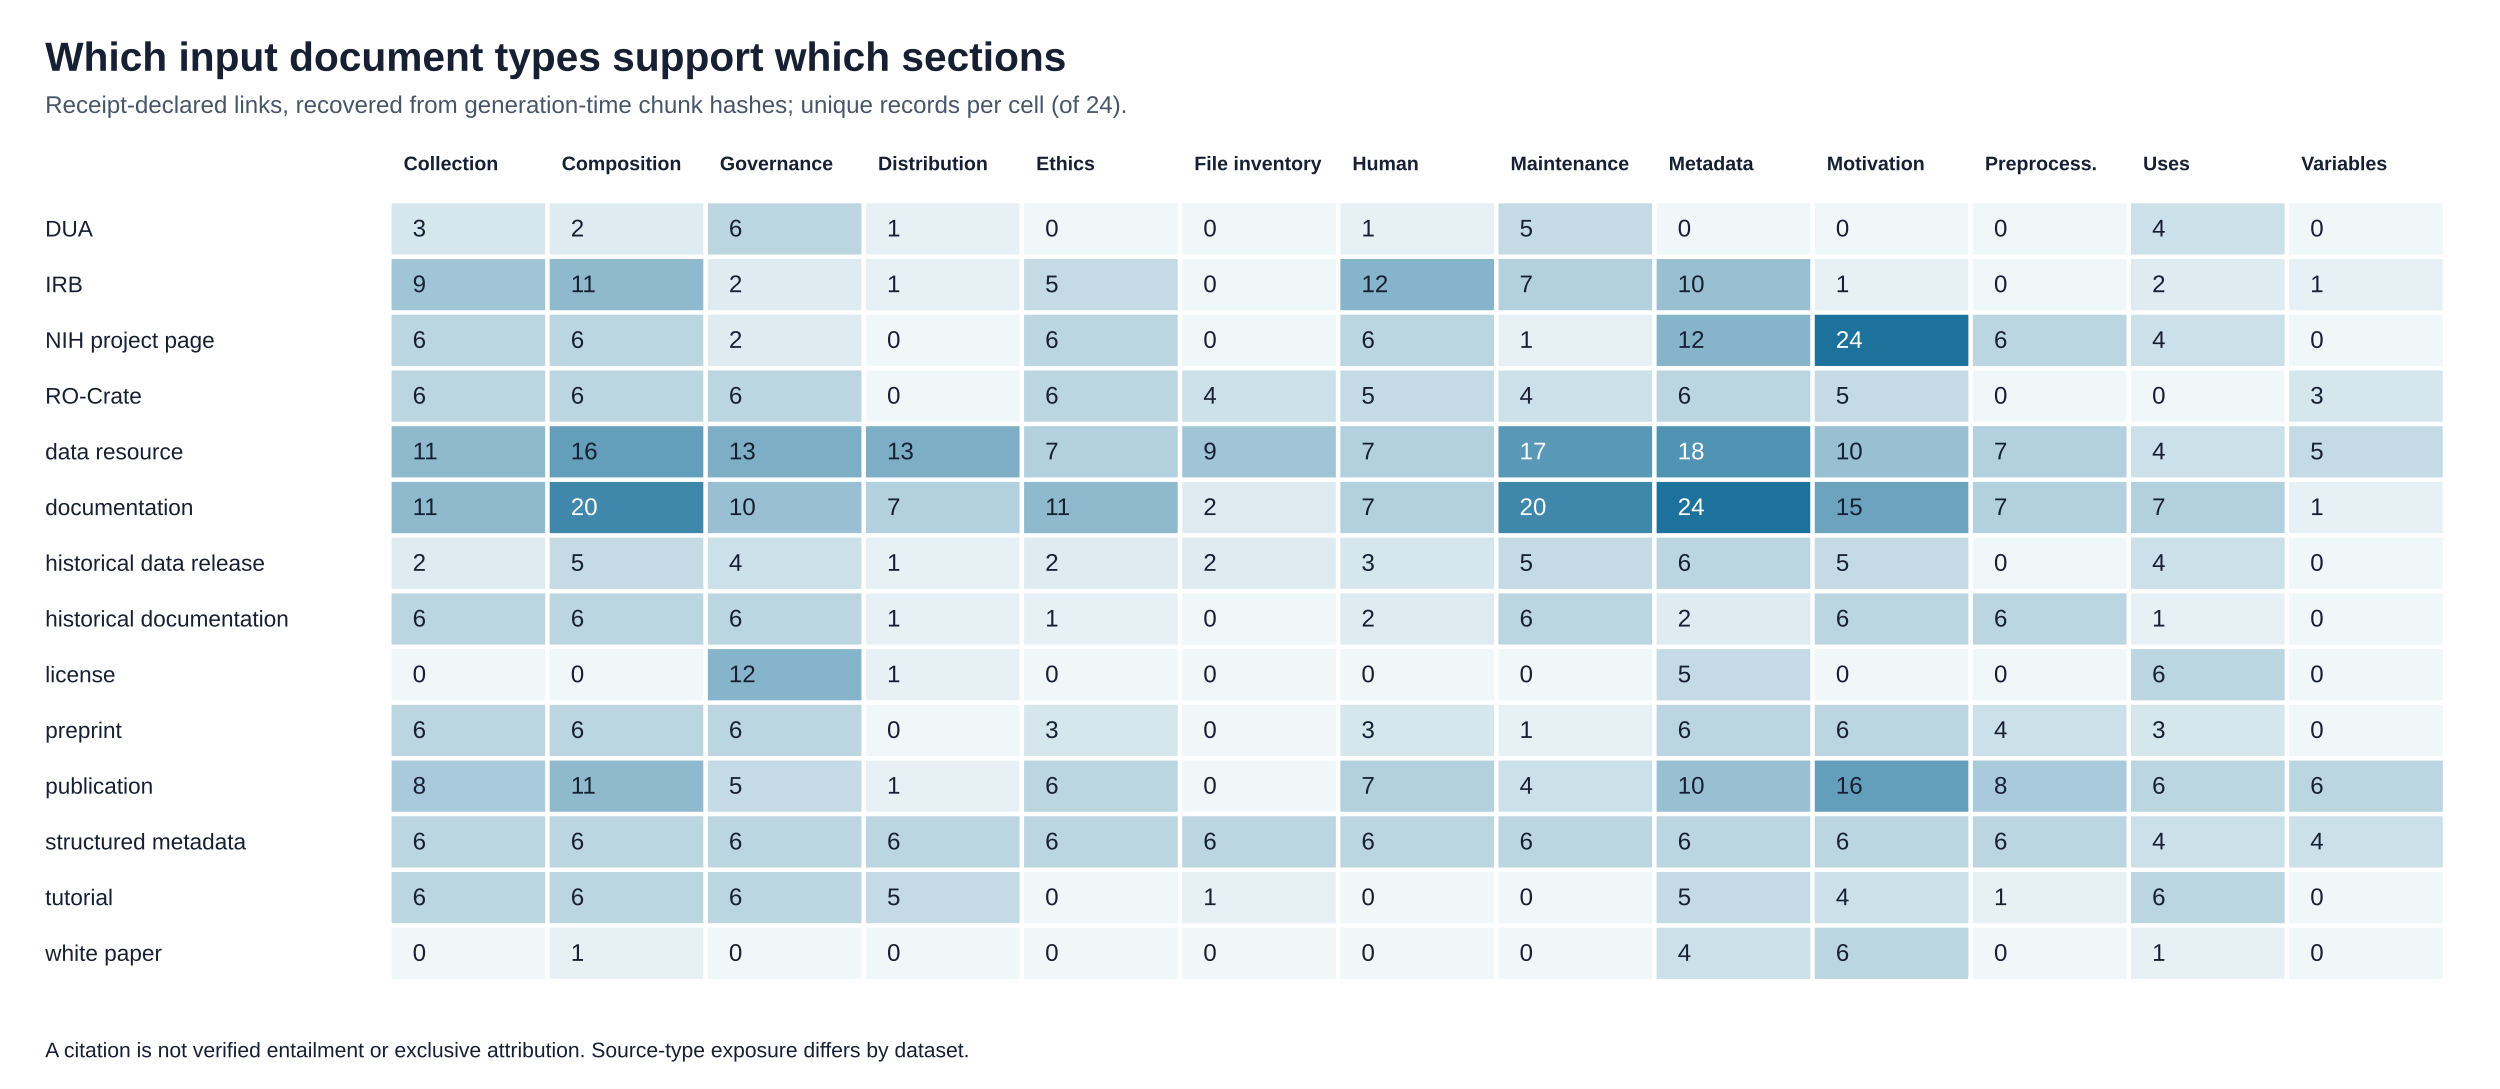
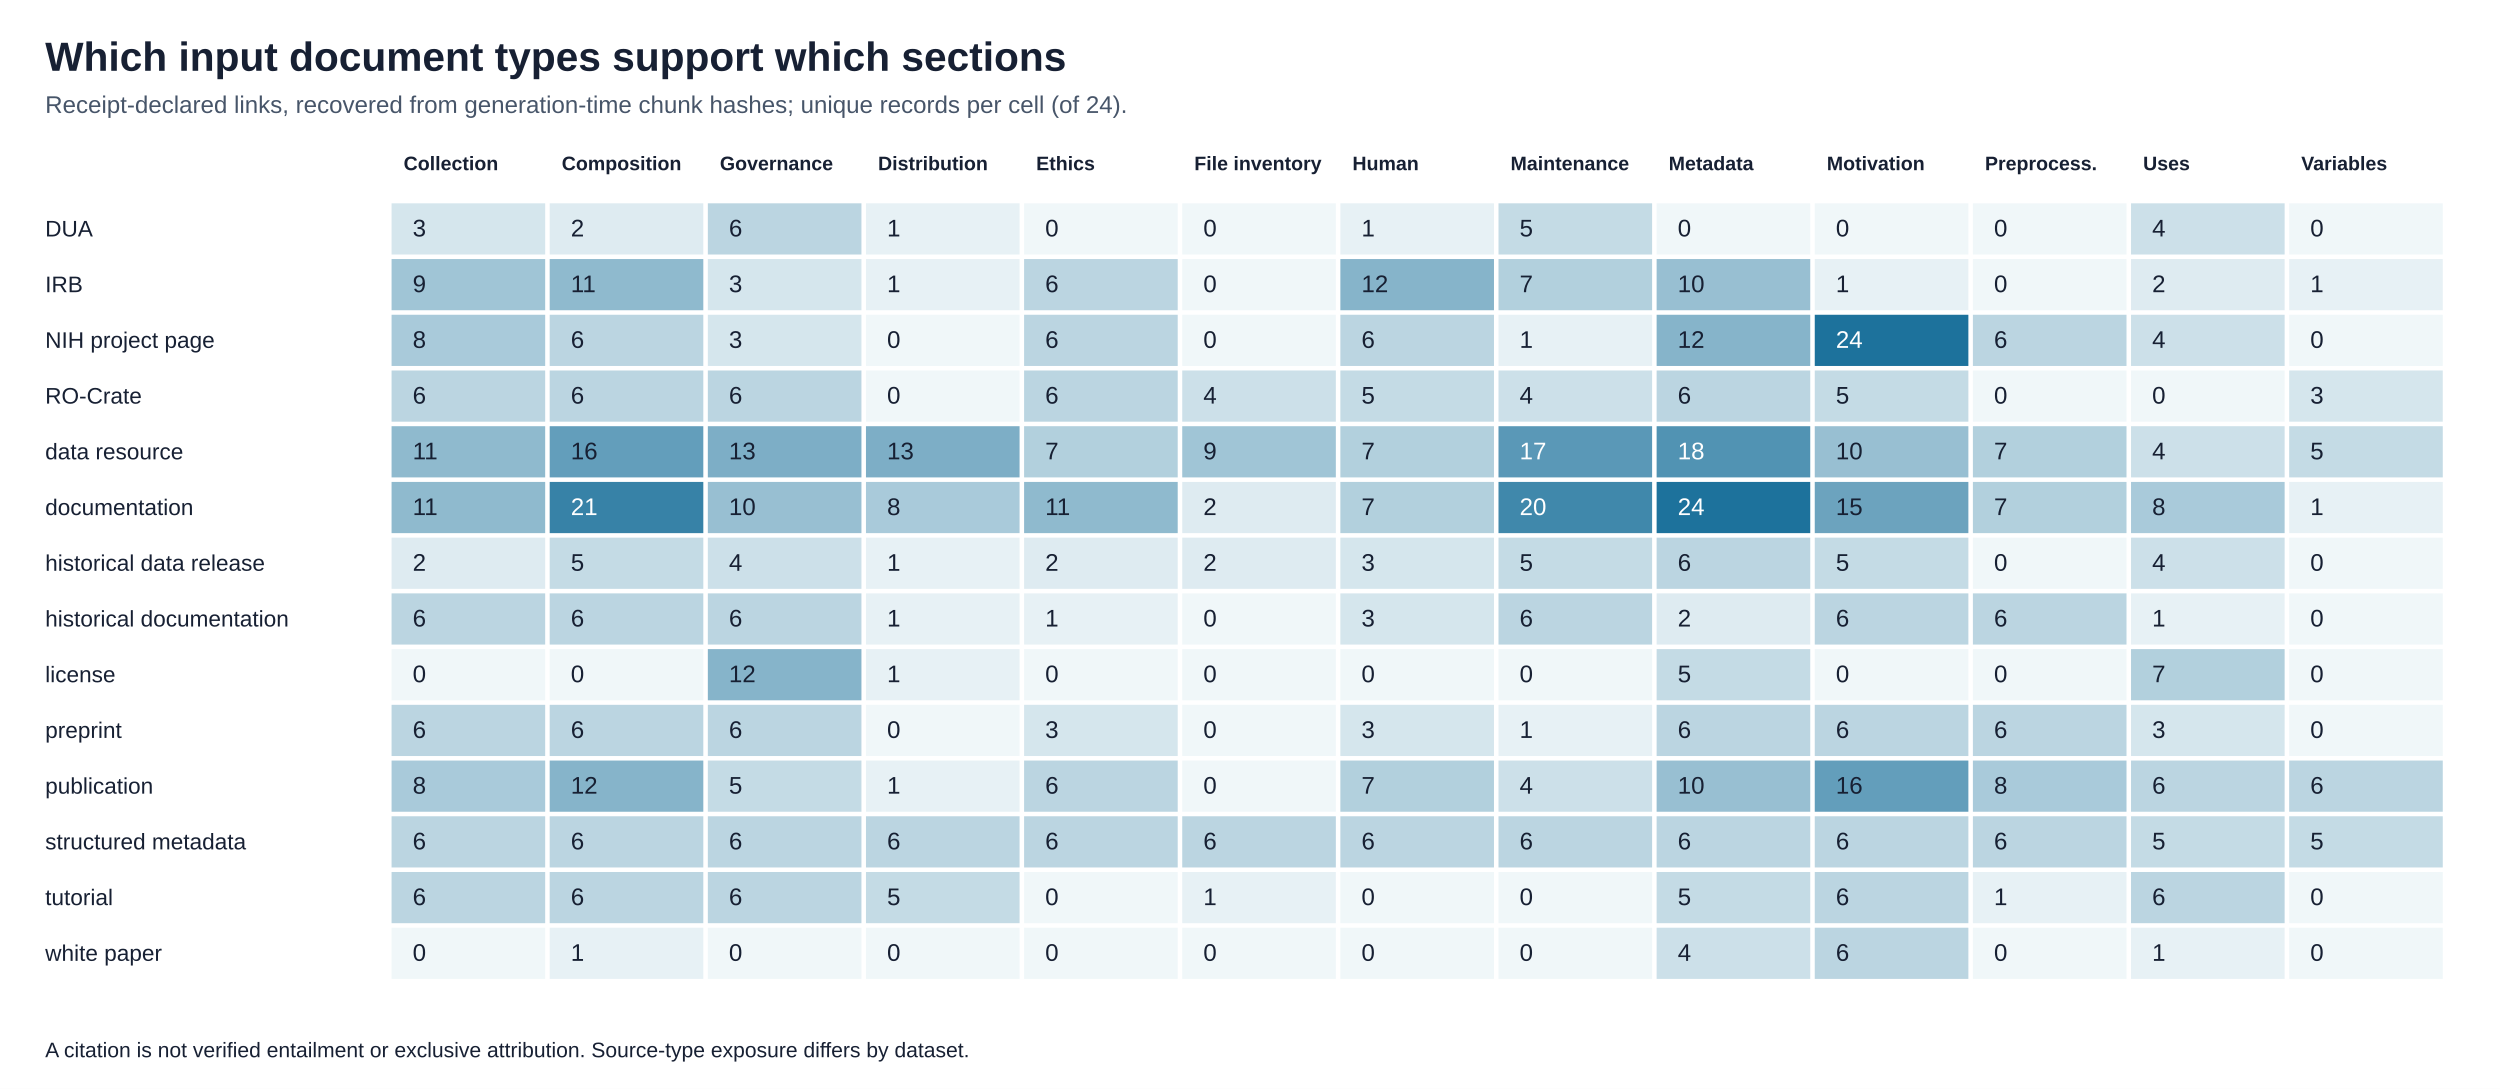
<svg xmlns="http://www.w3.org/2000/svg" width="1660" height="723" viewBox="0 0 1660 723">
  <rect width="100%" height="100%" fill="white" />
  <text x="30" y="47" font-family="Arial,sans-serif" font-size="27" fill="#172033" font-weight="700">Which input document types support which sections</text>
  <text x="30" y="75" font-family="Arial,sans-serif" font-size="16" fill="#475569" font-weight="400">Receipt-declared links, recovered from generation-time chunk hashes; unique records per cell (of 24).</text>
  <text x="268" y="113" font-family="Arial,sans-serif" font-size="13" fill="#172033" font-weight="700">Collection</text>
  <text x="373" y="113" font-family="Arial,sans-serif" font-size="13" fill="#172033" font-weight="700">Composition</text>
  <text x="478" y="113" font-family="Arial,sans-serif" font-size="13" fill="#172033" font-weight="700">Governance</text>
  <text x="583" y="113" font-family="Arial,sans-serif" font-size="13" fill="#172033" font-weight="700">Distribution</text>
  <text x="688" y="113" font-family="Arial,sans-serif" font-size="13" fill="#172033" font-weight="700">Ethics</text>
  <text x="793" y="113" font-family="Arial,sans-serif" font-size="13" fill="#172033" font-weight="700">File inventory</text>
  <text x="898" y="113" font-family="Arial,sans-serif" font-size="13" fill="#172033" font-weight="700">Human</text>
  <text x="1003" y="113" font-family="Arial,sans-serif" font-size="13" fill="#172033" font-weight="700">Maintenance</text>
  <text x="1108" y="113" font-family="Arial,sans-serif" font-size="13" fill="#172033" font-weight="700">Metadata</text>
  <text x="1213" y="113" font-family="Arial,sans-serif" font-size="13" fill="#172033" font-weight="700">Motivation</text>
  <text x="1318" y="113" font-family="Arial,sans-serif" font-size="13" fill="#172033" font-weight="700">Preprocess.</text>
  <text x="1423" y="113" font-family="Arial,sans-serif" font-size="13" fill="#172033" font-weight="700">Uses</text>
  <text x="1528" y="113" font-family="Arial,sans-serif" font-size="13" fill="#172033" font-weight="700">Variables</text>
  <text x="30" y="157" font-family="Arial,sans-serif" font-size="15" fill="#172033" font-weight="400">DUA</text>
  <rect x="260" y="135" width="102" height="34" fill="#d5e6ed" />
  <text x="274" y="157" font-family="Arial,sans-serif" font-size="16" fill="#172033" font-weight="400">3</text>
  <rect x="365" y="135" width="102" height="34" fill="#deebf1" />
  <text x="379" y="157" font-family="Arial,sans-serif" font-size="16" fill="#172033" font-weight="400">2</text>
  <rect x="470" y="135" width="102" height="34" fill="#bbd5e1" />
  <text x="484" y="157" font-family="Arial,sans-serif" font-size="16" fill="#172033" font-weight="400">6</text>
  <rect x="575" y="135" width="102" height="34" fill="#e7f1f5" />
  <text x="589" y="157" font-family="Arial,sans-serif" font-size="16" fill="#172033" font-weight="400">1</text>
  <rect x="680" y="135" width="102" height="34" fill="#f0f7f9" />
  <text x="694" y="157" font-family="Arial,sans-serif" font-size="16" fill="#172033" font-weight="400">0</text>
  <rect x="785" y="135" width="102" height="34" fill="#f0f7f9" />
  <text x="799" y="157" font-family="Arial,sans-serif" font-size="16" fill="#172033" font-weight="400">0</text>
  <rect x="890" y="135" width="102" height="34" fill="#e7f1f5" />
  <text x="904" y="157" font-family="Arial,sans-serif" font-size="16" fill="#172033" font-weight="400">1</text>
  <rect x="995" y="135" width="102" height="34" fill="#c4dbe5" />
  <text x="1009" y="157" font-family="Arial,sans-serif" font-size="16" fill="#172033" font-weight="400">5</text>
  <rect x="1100" y="135" width="102" height="34" fill="#f0f7f9" />
  <text x="1114" y="157" font-family="Arial,sans-serif" font-size="16" fill="#172033" font-weight="400">0</text>
  <rect x="1205" y="135" width="102" height="34" fill="#f0f7f9" />
  <text x="1219" y="157" font-family="Arial,sans-serif" font-size="16" fill="#172033" font-weight="400">0</text>
  <rect x="1310" y="135" width="102" height="34" fill="#f0f7f9" />
  <text x="1324" y="157" font-family="Arial,sans-serif" font-size="16" fill="#172033" font-weight="400">0</text>
  <rect x="1415" y="135" width="102" height="34" fill="#cce0e9" />
  <text x="1429" y="157" font-family="Arial,sans-serif" font-size="16" fill="#172033" font-weight="400">4</text>
  <rect x="1520" y="135" width="102" height="34" fill="#f0f7f9" />
  <text x="1534" y="157" font-family="Arial,sans-serif" font-size="16" fill="#172033" font-weight="400">0</text>
  <text x="30" y="194" font-family="Arial,sans-serif" font-size="15" fill="#172033" font-weight="400">IRB</text>
  <rect x="260" y="172" width="102" height="34" fill="#a0c5d6" />
  <text x="274" y="194" font-family="Arial,sans-serif" font-size="16" fill="#172033" font-weight="400">9</text>
  <rect x="365" y="172" width="102" height="34" fill="#8fbace" />
  <text x="379" y="194" font-family="Arial,sans-serif" font-size="16" fill="#172033" font-weight="400">11</text>
-   <rect x="470" y="172" width="102" height="34" fill="#deebf1" />
-   <text x="484" y="194" font-family="Arial,sans-serif" font-size="16" fill="#172033" font-weight="400">2</text>
+   <rect x="470" y="172" width="102" height="34" fill="#d5e6ed" />
+   <text x="484" y="194" font-family="Arial,sans-serif" font-size="16" fill="#172033" font-weight="400">3</text>
  <rect x="575" y="172" width="102" height="34" fill="#e7f1f5" />
  <text x="589" y="194" font-family="Arial,sans-serif" font-size="16" fill="#172033" font-weight="400">1</text>
-   <rect x="680" y="172" width="102" height="34" fill="#c4dbe5" />
-   <text x="694" y="194" font-family="Arial,sans-serif" font-size="16" fill="#172033" font-weight="400">5</text>
+   <rect x="680" y="172" width="102" height="34" fill="#bbd5e1" />
+   <text x="694" y="194" font-family="Arial,sans-serif" font-size="16" fill="#172033" font-weight="400">6</text>
  <rect x="785" y="172" width="102" height="34" fill="#f0f7f9" />
  <text x="799" y="194" font-family="Arial,sans-serif" font-size="16" fill="#172033" font-weight="400">0</text>
  <rect x="890" y="172" width="102" height="34" fill="#86b4ca" />
  <text x="904" y="194" font-family="Arial,sans-serif" font-size="16" fill="#172033" font-weight="400">12</text>
  <rect x="995" y="172" width="102" height="34" fill="#b2d0dd" />
  <text x="1009" y="194" font-family="Arial,sans-serif" font-size="16" fill="#172033" font-weight="400">7</text>
  <rect x="1100" y="172" width="102" height="34" fill="#98bfd2" />
  <text x="1114" y="194" font-family="Arial,sans-serif" font-size="16" fill="#172033" font-weight="400">10</text>
  <rect x="1205" y="172" width="102" height="34" fill="#e7f1f5" />
  <text x="1219" y="194" font-family="Arial,sans-serif" font-size="16" fill="#172033" font-weight="400">1</text>
  <rect x="1310" y="172" width="102" height="34" fill="#f0f7f9" />
  <text x="1324" y="194" font-family="Arial,sans-serif" font-size="16" fill="#172033" font-weight="400">0</text>
  <rect x="1415" y="172" width="102" height="34" fill="#deebf1" />
  <text x="1429" y="194" font-family="Arial,sans-serif" font-size="16" fill="#172033" font-weight="400">2</text>
  <rect x="1520" y="172" width="102" height="34" fill="#e7f1f5" />
  <text x="1534" y="194" font-family="Arial,sans-serif" font-size="16" fill="#172033" font-weight="400">1</text>
  <text x="30" y="231" font-family="Arial,sans-serif" font-size="15" fill="#172033" font-weight="400">NIH project page</text>
-   <rect x="260" y="209" width="102" height="34" fill="#bbd5e1" />
-   <text x="274" y="231" font-family="Arial,sans-serif" font-size="16" fill="#172033" font-weight="400">6</text>
+   <rect x="260" y="209" width="102" height="34" fill="#a9cada" />
+   <text x="274" y="231" font-family="Arial,sans-serif" font-size="16" fill="#172033" font-weight="400">8</text>
  <rect x="365" y="209" width="102" height="34" fill="#bbd5e1" />
  <text x="379" y="231" font-family="Arial,sans-serif" font-size="16" fill="#172033" font-weight="400">6</text>
-   <rect x="470" y="209" width="102" height="34" fill="#deebf1" />
-   <text x="484" y="231" font-family="Arial,sans-serif" font-size="16" fill="#172033" font-weight="400">2</text>
+   <rect x="470" y="209" width="102" height="34" fill="#d5e6ed" />
+   <text x="484" y="231" font-family="Arial,sans-serif" font-size="16" fill="#172033" font-weight="400">3</text>
  <rect x="575" y="209" width="102" height="34" fill="#f0f7f9" />
  <text x="589" y="231" font-family="Arial,sans-serif" font-size="16" fill="#172033" font-weight="400">0</text>
  <rect x="680" y="209" width="102" height="34" fill="#bbd5e1" />
  <text x="694" y="231" font-family="Arial,sans-serif" font-size="16" fill="#172033" font-weight="400">6</text>
  <rect x="785" y="209" width="102" height="34" fill="#f0f7f9" />
  <text x="799" y="231" font-family="Arial,sans-serif" font-size="16" fill="#172033" font-weight="400">0</text>
  <rect x="890" y="209" width="102" height="34" fill="#bbd5e1" />
  <text x="904" y="231" font-family="Arial,sans-serif" font-size="16" fill="#172033" font-weight="400">6</text>
  <rect x="995" y="209" width="102" height="34" fill="#e7f1f5" />
  <text x="1009" y="231" font-family="Arial,sans-serif" font-size="16" fill="#172033" font-weight="400">1</text>
  <rect x="1100" y="209" width="102" height="34" fill="#86b4ca" />
  <text x="1114" y="231" font-family="Arial,sans-serif" font-size="16" fill="#172033" font-weight="400">12</text>
  <rect x="1205" y="209" width="102" height="34" fill="#1d729c" />
  <text x="1219" y="231" font-family="Arial,sans-serif" font-size="16" fill="#ffffff" font-weight="400">24</text>
  <rect x="1310" y="209" width="102" height="34" fill="#bbd5e1" />
  <text x="1324" y="231" font-family="Arial,sans-serif" font-size="16" fill="#172033" font-weight="400">6</text>
  <rect x="1415" y="209" width="102" height="34" fill="#cce0e9" />
  <text x="1429" y="231" font-family="Arial,sans-serif" font-size="16" fill="#172033" font-weight="400">4</text>
  <rect x="1520" y="209" width="102" height="34" fill="#f0f7f9" />
  <text x="1534" y="231" font-family="Arial,sans-serif" font-size="16" fill="#172033" font-weight="400">0</text>
  <text x="30" y="268" font-family="Arial,sans-serif" font-size="15" fill="#172033" font-weight="400">RO-Crate</text>
  <rect x="260" y="246" width="102" height="34" fill="#bbd5e1" />
  <text x="274" y="268" font-family="Arial,sans-serif" font-size="16" fill="#172033" font-weight="400">6</text>
  <rect x="365" y="246" width="102" height="34" fill="#bbd5e1" />
  <text x="379" y="268" font-family="Arial,sans-serif" font-size="16" fill="#172033" font-weight="400">6</text>
  <rect x="470" y="246" width="102" height="34" fill="#bbd5e1" />
  <text x="484" y="268" font-family="Arial,sans-serif" font-size="16" fill="#172033" font-weight="400">6</text>
  <rect x="575" y="246" width="102" height="34" fill="#f0f7f9" />
  <text x="589" y="268" font-family="Arial,sans-serif" font-size="16" fill="#172033" font-weight="400">0</text>
  <rect x="680" y="246" width="102" height="34" fill="#bbd5e1" />
  <text x="694" y="268" font-family="Arial,sans-serif" font-size="16" fill="#172033" font-weight="400">6</text>
  <rect x="785" y="246" width="102" height="34" fill="#cce0e9" />
  <text x="799" y="268" font-family="Arial,sans-serif" font-size="16" fill="#172033" font-weight="400">4</text>
  <rect x="890" y="246" width="102" height="34" fill="#c4dbe5" />
  <text x="904" y="268" font-family="Arial,sans-serif" font-size="16" fill="#172033" font-weight="400">5</text>
  <rect x="995" y="246" width="102" height="34" fill="#cce0e9" />
  <text x="1009" y="268" font-family="Arial,sans-serif" font-size="16" fill="#172033" font-weight="400">4</text>
  <rect x="1100" y="246" width="102" height="34" fill="#bbd5e1" />
  <text x="1114" y="268" font-family="Arial,sans-serif" font-size="16" fill="#172033" font-weight="400">6</text>
  <rect x="1205" y="246" width="102" height="34" fill="#c4dbe5" />
  <text x="1219" y="268" font-family="Arial,sans-serif" font-size="16" fill="#172033" font-weight="400">5</text>
  <rect x="1310" y="246" width="102" height="34" fill="#f0f7f9" />
  <text x="1324" y="268" font-family="Arial,sans-serif" font-size="16" fill="#172033" font-weight="400">0</text>
  <rect x="1415" y="246" width="102" height="34" fill="#f0f7f9" />
  <text x="1429" y="268" font-family="Arial,sans-serif" font-size="16" fill="#172033" font-weight="400">0</text>
  <rect x="1520" y="246" width="102" height="34" fill="#d5e6ed" />
  <text x="1534" y="268" font-family="Arial,sans-serif" font-size="16" fill="#172033" font-weight="400">3</text>
  <text x="30" y="305" font-family="Arial,sans-serif" font-size="15" fill="#172033" font-weight="400">data resource</text>
  <rect x="260" y="283" width="102" height="34" fill="#8fbace" />
  <text x="274" y="305" font-family="Arial,sans-serif" font-size="16" fill="#172033" font-weight="400">11</text>
  <rect x="365" y="283" width="102" height="34" fill="#639ebb" />
  <text x="379" y="305" font-family="Arial,sans-serif" font-size="16" fill="#172033" font-weight="400">16</text>
  <rect x="470" y="283" width="102" height="34" fill="#7daec6" />
  <text x="484" y="305" font-family="Arial,sans-serif" font-size="16" fill="#172033" font-weight="400">13</text>
  <rect x="575" y="283" width="102" height="34" fill="#7daec6" />
  <text x="589" y="305" font-family="Arial,sans-serif" font-size="16" fill="#172033" font-weight="400">13</text>
  <rect x="680" y="283" width="102" height="34" fill="#b2d0dd" />
  <text x="694" y="305" font-family="Arial,sans-serif" font-size="16" fill="#172033" font-weight="400">7</text>
  <rect x="785" y="283" width="102" height="34" fill="#a0c5d6" />
  <text x="799" y="305" font-family="Arial,sans-serif" font-size="16" fill="#172033" font-weight="400">9</text>
  <rect x="890" y="283" width="102" height="34" fill="#b2d0dd" />
  <text x="904" y="305" font-family="Arial,sans-serif" font-size="16" fill="#172033" font-weight="400">7</text>
  <rect x="995" y="283" width="102" height="34" fill="#5a98b7" />
  <text x="1009" y="305" font-family="Arial,sans-serif" font-size="16" fill="#ffffff" font-weight="400">17</text>
  <rect x="1100" y="283" width="102" height="34" fill="#5193b3" />
  <text x="1114" y="305" font-family="Arial,sans-serif" font-size="16" fill="#ffffff" font-weight="400">18</text>
  <rect x="1205" y="283" width="102" height="34" fill="#98bfd2" />
  <text x="1219" y="305" font-family="Arial,sans-serif" font-size="16" fill="#172033" font-weight="400">10</text>
  <rect x="1310" y="283" width="102" height="34" fill="#b2d0dd" />
  <text x="1324" y="305" font-family="Arial,sans-serif" font-size="16" fill="#172033" font-weight="400">7</text>
  <rect x="1415" y="283" width="102" height="34" fill="#cce0e9" />
  <text x="1429" y="305" font-family="Arial,sans-serif" font-size="16" fill="#172033" font-weight="400">4</text>
  <rect x="1520" y="283" width="102" height="34" fill="#c4dbe5" />
  <text x="1534" y="305" font-family="Arial,sans-serif" font-size="16" fill="#172033" font-weight="400">5</text>
  <text x="30" y="342" font-family="Arial,sans-serif" font-size="15" fill="#172033" font-weight="400">documentation</text>
  <rect x="260" y="320" width="102" height="34" fill="#8fbace" />
  <text x="274" y="342" font-family="Arial,sans-serif" font-size="16" fill="#172033" font-weight="400">11</text>
-   <rect x="365" y="320" width="102" height="34" fill="#4088ab" />
-   <text x="379" y="342" font-family="Arial,sans-serif" font-size="16" fill="#ffffff" font-weight="400">20</text>
+   <rect x="365" y="320" width="102" height="34" fill="#3782a7" />
+   <text x="379" y="342" font-family="Arial,sans-serif" font-size="16" fill="#ffffff" font-weight="400">21</text>
  <rect x="470" y="320" width="102" height="34" fill="#98bfd2" />
  <text x="484" y="342" font-family="Arial,sans-serif" font-size="16" fill="#172033" font-weight="400">10</text>
-   <rect x="575" y="320" width="102" height="34" fill="#b2d0dd" />
-   <text x="589" y="342" font-family="Arial,sans-serif" font-size="16" fill="#172033" font-weight="400">7</text>
+   <rect x="575" y="320" width="102" height="34" fill="#a9cada" />
+   <text x="589" y="342" font-family="Arial,sans-serif" font-size="16" fill="#172033" font-weight="400">8</text>
  <rect x="680" y="320" width="102" height="34" fill="#8fbace" />
  <text x="694" y="342" font-family="Arial,sans-serif" font-size="16" fill="#172033" font-weight="400">11</text>
  <rect x="785" y="320" width="102" height="34" fill="#deebf1" />
  <text x="799" y="342" font-family="Arial,sans-serif" font-size="16" fill="#172033" font-weight="400">2</text>
  <rect x="890" y="320" width="102" height="34" fill="#b2d0dd" />
  <text x="904" y="342" font-family="Arial,sans-serif" font-size="16" fill="#172033" font-weight="400">7</text>
  <rect x="995" y="320" width="102" height="34" fill="#4088ab" />
  <text x="1009" y="342" font-family="Arial,sans-serif" font-size="16" fill="#ffffff" font-weight="400">20</text>
  <rect x="1100" y="320" width="102" height="34" fill="#1d729c" />
  <text x="1114" y="342" font-family="Arial,sans-serif" font-size="16" fill="#ffffff" font-weight="400">24</text>
  <rect x="1205" y="320" width="102" height="34" fill="#6ca3be" />
  <text x="1219" y="342" font-family="Arial,sans-serif" font-size="16" fill="#172033" font-weight="400">15</text>
  <rect x="1310" y="320" width="102" height="34" fill="#b2d0dd" />
  <text x="1324" y="342" font-family="Arial,sans-serif" font-size="16" fill="#172033" font-weight="400">7</text>
-   <rect x="1415" y="320" width="102" height="34" fill="#b2d0dd" />
-   <text x="1429" y="342" font-family="Arial,sans-serif" font-size="16" fill="#172033" font-weight="400">7</text>
+   <rect x="1415" y="320" width="102" height="34" fill="#a9cada" />
+   <text x="1429" y="342" font-family="Arial,sans-serif" font-size="16" fill="#172033" font-weight="400">8</text>
  <rect x="1520" y="320" width="102" height="34" fill="#e7f1f5" />
  <text x="1534" y="342" font-family="Arial,sans-serif" font-size="16" fill="#172033" font-weight="400">1</text>
  <text x="30" y="379" font-family="Arial,sans-serif" font-size="15" fill="#172033" font-weight="400">historical data release</text>
  <rect x="260" y="357" width="102" height="34" fill="#deebf1" />
  <text x="274" y="379" font-family="Arial,sans-serif" font-size="16" fill="#172033" font-weight="400">2</text>
  <rect x="365" y="357" width="102" height="34" fill="#c4dbe5" />
  <text x="379" y="379" font-family="Arial,sans-serif" font-size="16" fill="#172033" font-weight="400">5</text>
  <rect x="470" y="357" width="102" height="34" fill="#cce0e9" />
  <text x="484" y="379" font-family="Arial,sans-serif" font-size="16" fill="#172033" font-weight="400">4</text>
  <rect x="575" y="357" width="102" height="34" fill="#e7f1f5" />
  <text x="589" y="379" font-family="Arial,sans-serif" font-size="16" fill="#172033" font-weight="400">1</text>
  <rect x="680" y="357" width="102" height="34" fill="#deebf1" />
  <text x="694" y="379" font-family="Arial,sans-serif" font-size="16" fill="#172033" font-weight="400">2</text>
  <rect x="785" y="357" width="102" height="34" fill="#deebf1" />
  <text x="799" y="379" font-family="Arial,sans-serif" font-size="16" fill="#172033" font-weight="400">2</text>
  <rect x="890" y="357" width="102" height="34" fill="#d5e6ed" />
  <text x="904" y="379" font-family="Arial,sans-serif" font-size="16" fill="#172033" font-weight="400">3</text>
  <rect x="995" y="357" width="102" height="34" fill="#c4dbe5" />
  <text x="1009" y="379" font-family="Arial,sans-serif" font-size="16" fill="#172033" font-weight="400">5</text>
  <rect x="1100" y="357" width="102" height="34" fill="#bbd5e1" />
  <text x="1114" y="379" font-family="Arial,sans-serif" font-size="16" fill="#172033" font-weight="400">6</text>
  <rect x="1205" y="357" width="102" height="34" fill="#c4dbe5" />
  <text x="1219" y="379" font-family="Arial,sans-serif" font-size="16" fill="#172033" font-weight="400">5</text>
  <rect x="1310" y="357" width="102" height="34" fill="#f0f7f9" />
  <text x="1324" y="379" font-family="Arial,sans-serif" font-size="16" fill="#172033" font-weight="400">0</text>
  <rect x="1415" y="357" width="102" height="34" fill="#cce0e9" />
  <text x="1429" y="379" font-family="Arial,sans-serif" font-size="16" fill="#172033" font-weight="400">4</text>
  <rect x="1520" y="357" width="102" height="34" fill="#f0f7f9" />
  <text x="1534" y="379" font-family="Arial,sans-serif" font-size="16" fill="#172033" font-weight="400">0</text>
  <text x="30" y="416" font-family="Arial,sans-serif" font-size="15" fill="#172033" font-weight="400">historical documentation</text>
  <rect x="260" y="394" width="102" height="34" fill="#bbd5e1" />
  <text x="274" y="416" font-family="Arial,sans-serif" font-size="16" fill="#172033" font-weight="400">6</text>
  <rect x="365" y="394" width="102" height="34" fill="#bbd5e1" />
  <text x="379" y="416" font-family="Arial,sans-serif" font-size="16" fill="#172033" font-weight="400">6</text>
  <rect x="470" y="394" width="102" height="34" fill="#bbd5e1" />
  <text x="484" y="416" font-family="Arial,sans-serif" font-size="16" fill="#172033" font-weight="400">6</text>
  <rect x="575" y="394" width="102" height="34" fill="#e7f1f5" />
  <text x="589" y="416" font-family="Arial,sans-serif" font-size="16" fill="#172033" font-weight="400">1</text>
  <rect x="680" y="394" width="102" height="34" fill="#e7f1f5" />
  <text x="694" y="416" font-family="Arial,sans-serif" font-size="16" fill="#172033" font-weight="400">1</text>
  <rect x="785" y="394" width="102" height="34" fill="#f0f7f9" />
  <text x="799" y="416" font-family="Arial,sans-serif" font-size="16" fill="#172033" font-weight="400">0</text>
-   <rect x="890" y="394" width="102" height="34" fill="#deebf1" />
-   <text x="904" y="416" font-family="Arial,sans-serif" font-size="16" fill="#172033" font-weight="400">2</text>
+   <rect x="890" y="394" width="102" height="34" fill="#d5e6ed" />
+   <text x="904" y="416" font-family="Arial,sans-serif" font-size="16" fill="#172033" font-weight="400">3</text>
  <rect x="995" y="394" width="102" height="34" fill="#bbd5e1" />
  <text x="1009" y="416" font-family="Arial,sans-serif" font-size="16" fill="#172033" font-weight="400">6</text>
  <rect x="1100" y="394" width="102" height="34" fill="#deebf1" />
  <text x="1114" y="416" font-family="Arial,sans-serif" font-size="16" fill="#172033" font-weight="400">2</text>
  <rect x="1205" y="394" width="102" height="34" fill="#bbd5e1" />
  <text x="1219" y="416" font-family="Arial,sans-serif" font-size="16" fill="#172033" font-weight="400">6</text>
  <rect x="1310" y="394" width="102" height="34" fill="#bbd5e1" />
  <text x="1324" y="416" font-family="Arial,sans-serif" font-size="16" fill="#172033" font-weight="400">6</text>
  <rect x="1415" y="394" width="102" height="34" fill="#e7f1f5" />
  <text x="1429" y="416" font-family="Arial,sans-serif" font-size="16" fill="#172033" font-weight="400">1</text>
  <rect x="1520" y="394" width="102" height="34" fill="#f0f7f9" />
  <text x="1534" y="416" font-family="Arial,sans-serif" font-size="16" fill="#172033" font-weight="400">0</text>
  <text x="30" y="453" font-family="Arial,sans-serif" font-size="15" fill="#172033" font-weight="400">license</text>
  <rect x="260" y="431" width="102" height="34" fill="#f0f7f9" />
  <text x="274" y="453" font-family="Arial,sans-serif" font-size="16" fill="#172033" font-weight="400">0</text>
  <rect x="365" y="431" width="102" height="34" fill="#f0f7f9" />
  <text x="379" y="453" font-family="Arial,sans-serif" font-size="16" fill="#172033" font-weight="400">0</text>
  <rect x="470" y="431" width="102" height="34" fill="#86b4ca" />
  <text x="484" y="453" font-family="Arial,sans-serif" font-size="16" fill="#172033" font-weight="400">12</text>
  <rect x="575" y="431" width="102" height="34" fill="#e7f1f5" />
  <text x="589" y="453" font-family="Arial,sans-serif" font-size="16" fill="#172033" font-weight="400">1</text>
  <rect x="680" y="431" width="102" height="34" fill="#f0f7f9" />
  <text x="694" y="453" font-family="Arial,sans-serif" font-size="16" fill="#172033" font-weight="400">0</text>
  <rect x="785" y="431" width="102" height="34" fill="#f0f7f9" />
  <text x="799" y="453" font-family="Arial,sans-serif" font-size="16" fill="#172033" font-weight="400">0</text>
  <rect x="890" y="431" width="102" height="34" fill="#f0f7f9" />
  <text x="904" y="453" font-family="Arial,sans-serif" font-size="16" fill="#172033" font-weight="400">0</text>
  <rect x="995" y="431" width="102" height="34" fill="#f0f7f9" />
  <text x="1009" y="453" font-family="Arial,sans-serif" font-size="16" fill="#172033" font-weight="400">0</text>
  <rect x="1100" y="431" width="102" height="34" fill="#c4dbe5" />
  <text x="1114" y="453" font-family="Arial,sans-serif" font-size="16" fill="#172033" font-weight="400">5</text>
  <rect x="1205" y="431" width="102" height="34" fill="#f0f7f9" />
  <text x="1219" y="453" font-family="Arial,sans-serif" font-size="16" fill="#172033" font-weight="400">0</text>
  <rect x="1310" y="431" width="102" height="34" fill="#f0f7f9" />
  <text x="1324" y="453" font-family="Arial,sans-serif" font-size="16" fill="#172033" font-weight="400">0</text>
-   <rect x="1415" y="431" width="102" height="34" fill="#bbd5e1" />
-   <text x="1429" y="453" font-family="Arial,sans-serif" font-size="16" fill="#172033" font-weight="400">6</text>
+   <rect x="1415" y="431" width="102" height="34" fill="#b2d0dd" />
+   <text x="1429" y="453" font-family="Arial,sans-serif" font-size="16" fill="#172033" font-weight="400">7</text>
  <rect x="1520" y="431" width="102" height="34" fill="#f0f7f9" />
  <text x="1534" y="453" font-family="Arial,sans-serif" font-size="16" fill="#172033" font-weight="400">0</text>
  <text x="30" y="490" font-family="Arial,sans-serif" font-size="15" fill="#172033" font-weight="400">preprint</text>
  <rect x="260" y="468" width="102" height="34" fill="#bbd5e1" />
  <text x="274" y="490" font-family="Arial,sans-serif" font-size="16" fill="#172033" font-weight="400">6</text>
  <rect x="365" y="468" width="102" height="34" fill="#bbd5e1" />
  <text x="379" y="490" font-family="Arial,sans-serif" font-size="16" fill="#172033" font-weight="400">6</text>
  <rect x="470" y="468" width="102" height="34" fill="#bbd5e1" />
  <text x="484" y="490" font-family="Arial,sans-serif" font-size="16" fill="#172033" font-weight="400">6</text>
  <rect x="575" y="468" width="102" height="34" fill="#f0f7f9" />
  <text x="589" y="490" font-family="Arial,sans-serif" font-size="16" fill="#172033" font-weight="400">0</text>
  <rect x="680" y="468" width="102" height="34" fill="#d5e6ed" />
  <text x="694" y="490" font-family="Arial,sans-serif" font-size="16" fill="#172033" font-weight="400">3</text>
  <rect x="785" y="468" width="102" height="34" fill="#f0f7f9" />
  <text x="799" y="490" font-family="Arial,sans-serif" font-size="16" fill="#172033" font-weight="400">0</text>
  <rect x="890" y="468" width="102" height="34" fill="#d5e6ed" />
  <text x="904" y="490" font-family="Arial,sans-serif" font-size="16" fill="#172033" font-weight="400">3</text>
  <rect x="995" y="468" width="102" height="34" fill="#e7f1f5" />
  <text x="1009" y="490" font-family="Arial,sans-serif" font-size="16" fill="#172033" font-weight="400">1</text>
  <rect x="1100" y="468" width="102" height="34" fill="#bbd5e1" />
  <text x="1114" y="490" font-family="Arial,sans-serif" font-size="16" fill="#172033" font-weight="400">6</text>
  <rect x="1205" y="468" width="102" height="34" fill="#bbd5e1" />
  <text x="1219" y="490" font-family="Arial,sans-serif" font-size="16" fill="#172033" font-weight="400">6</text>
-   <rect x="1310" y="468" width="102" height="34" fill="#cce0e9" />
-   <text x="1324" y="490" font-family="Arial,sans-serif" font-size="16" fill="#172033" font-weight="400">4</text>
+   <rect x="1310" y="468" width="102" height="34" fill="#bbd5e1" />
+   <text x="1324" y="490" font-family="Arial,sans-serif" font-size="16" fill="#172033" font-weight="400">6</text>
  <rect x="1415" y="468" width="102" height="34" fill="#d5e6ed" />
  <text x="1429" y="490" font-family="Arial,sans-serif" font-size="16" fill="#172033" font-weight="400">3</text>
  <rect x="1520" y="468" width="102" height="34" fill="#f0f7f9" />
  <text x="1534" y="490" font-family="Arial,sans-serif" font-size="16" fill="#172033" font-weight="400">0</text>
  <text x="30" y="527" font-family="Arial,sans-serif" font-size="15" fill="#172033" font-weight="400">publication</text>
  <rect x="260" y="505" width="102" height="34" fill="#a9cada" />
  <text x="274" y="527" font-family="Arial,sans-serif" font-size="16" fill="#172033" font-weight="400">8</text>
-   <rect x="365" y="505" width="102" height="34" fill="#8fbace" />
-   <text x="379" y="527" font-family="Arial,sans-serif" font-size="16" fill="#172033" font-weight="400">11</text>
+   <rect x="365" y="505" width="102" height="34" fill="#86b4ca" />
+   <text x="379" y="527" font-family="Arial,sans-serif" font-size="16" fill="#172033" font-weight="400">12</text>
  <rect x="470" y="505" width="102" height="34" fill="#c4dbe5" />
  <text x="484" y="527" font-family="Arial,sans-serif" font-size="16" fill="#172033" font-weight="400">5</text>
  <rect x="575" y="505" width="102" height="34" fill="#e7f1f5" />
  <text x="589" y="527" font-family="Arial,sans-serif" font-size="16" fill="#172033" font-weight="400">1</text>
  <rect x="680" y="505" width="102" height="34" fill="#bbd5e1" />
  <text x="694" y="527" font-family="Arial,sans-serif" font-size="16" fill="#172033" font-weight="400">6</text>
  <rect x="785" y="505" width="102" height="34" fill="#f0f7f9" />
  <text x="799" y="527" font-family="Arial,sans-serif" font-size="16" fill="#172033" font-weight="400">0</text>
  <rect x="890" y="505" width="102" height="34" fill="#b2d0dd" />
  <text x="904" y="527" font-family="Arial,sans-serif" font-size="16" fill="#172033" font-weight="400">7</text>
  <rect x="995" y="505" width="102" height="34" fill="#cce0e9" />
  <text x="1009" y="527" font-family="Arial,sans-serif" font-size="16" fill="#172033" font-weight="400">4</text>
  <rect x="1100" y="505" width="102" height="34" fill="#98bfd2" />
  <text x="1114" y="527" font-family="Arial,sans-serif" font-size="16" fill="#172033" font-weight="400">10</text>
  <rect x="1205" y="505" width="102" height="34" fill="#639ebb" />
  <text x="1219" y="527" font-family="Arial,sans-serif" font-size="16" fill="#172033" font-weight="400">16</text>
  <rect x="1310" y="505" width="102" height="34" fill="#a9cada" />
  <text x="1324" y="527" font-family="Arial,sans-serif" font-size="16" fill="#172033" font-weight="400">8</text>
  <rect x="1415" y="505" width="102" height="34" fill="#bbd5e1" />
  <text x="1429" y="527" font-family="Arial,sans-serif" font-size="16" fill="#172033" font-weight="400">6</text>
  <rect x="1520" y="505" width="102" height="34" fill="#bbd5e1" />
  <text x="1534" y="527" font-family="Arial,sans-serif" font-size="16" fill="#172033" font-weight="400">6</text>
  <text x="30" y="564" font-family="Arial,sans-serif" font-size="15" fill="#172033" font-weight="400">structured metadata</text>
  <rect x="260" y="542" width="102" height="34" fill="#bbd5e1" />
  <text x="274" y="564" font-family="Arial,sans-serif" font-size="16" fill="#172033" font-weight="400">6</text>
  <rect x="365" y="542" width="102" height="34" fill="#bbd5e1" />
  <text x="379" y="564" font-family="Arial,sans-serif" font-size="16" fill="#172033" font-weight="400">6</text>
  <rect x="470" y="542" width="102" height="34" fill="#bbd5e1" />
  <text x="484" y="564" font-family="Arial,sans-serif" font-size="16" fill="#172033" font-weight="400">6</text>
  <rect x="575" y="542" width="102" height="34" fill="#bbd5e1" />
  <text x="589" y="564" font-family="Arial,sans-serif" font-size="16" fill="#172033" font-weight="400">6</text>
  <rect x="680" y="542" width="102" height="34" fill="#bbd5e1" />
  <text x="694" y="564" font-family="Arial,sans-serif" font-size="16" fill="#172033" font-weight="400">6</text>
  <rect x="785" y="542" width="102" height="34" fill="#bbd5e1" />
  <text x="799" y="564" font-family="Arial,sans-serif" font-size="16" fill="#172033" font-weight="400">6</text>
  <rect x="890" y="542" width="102" height="34" fill="#bbd5e1" />
  <text x="904" y="564" font-family="Arial,sans-serif" font-size="16" fill="#172033" font-weight="400">6</text>
  <rect x="995" y="542" width="102" height="34" fill="#bbd5e1" />
  <text x="1009" y="564" font-family="Arial,sans-serif" font-size="16" fill="#172033" font-weight="400">6</text>
  <rect x="1100" y="542" width="102" height="34" fill="#bbd5e1" />
  <text x="1114" y="564" font-family="Arial,sans-serif" font-size="16" fill="#172033" font-weight="400">6</text>
  <rect x="1205" y="542" width="102" height="34" fill="#bbd5e1" />
  <text x="1219" y="564" font-family="Arial,sans-serif" font-size="16" fill="#172033" font-weight="400">6</text>
  <rect x="1310" y="542" width="102" height="34" fill="#bbd5e1" />
  <text x="1324" y="564" font-family="Arial,sans-serif" font-size="16" fill="#172033" font-weight="400">6</text>
-   <rect x="1415" y="542" width="102" height="34" fill="#cce0e9" />
-   <text x="1429" y="564" font-family="Arial,sans-serif" font-size="16" fill="#172033" font-weight="400">4</text>
-   <rect x="1520" y="542" width="102" height="34" fill="#cce0e9" />
-   <text x="1534" y="564" font-family="Arial,sans-serif" font-size="16" fill="#172033" font-weight="400">4</text>
+   <rect x="1415" y="542" width="102" height="34" fill="#c4dbe5" />
+   <text x="1429" y="564" font-family="Arial,sans-serif" font-size="16" fill="#172033" font-weight="400">5</text>
+   <rect x="1520" y="542" width="102" height="34" fill="#c4dbe5" />
+   <text x="1534" y="564" font-family="Arial,sans-serif" font-size="16" fill="#172033" font-weight="400">5</text>
  <text x="30" y="601" font-family="Arial,sans-serif" font-size="15" fill="#172033" font-weight="400">tutorial</text>
  <rect x="260" y="579" width="102" height="34" fill="#bbd5e1" />
  <text x="274" y="601" font-family="Arial,sans-serif" font-size="16" fill="#172033" font-weight="400">6</text>
  <rect x="365" y="579" width="102" height="34" fill="#bbd5e1" />
  <text x="379" y="601" font-family="Arial,sans-serif" font-size="16" fill="#172033" font-weight="400">6</text>
  <rect x="470" y="579" width="102" height="34" fill="#bbd5e1" />
  <text x="484" y="601" font-family="Arial,sans-serif" font-size="16" fill="#172033" font-weight="400">6</text>
  <rect x="575" y="579" width="102" height="34" fill="#c4dbe5" />
  <text x="589" y="601" font-family="Arial,sans-serif" font-size="16" fill="#172033" font-weight="400">5</text>
  <rect x="680" y="579" width="102" height="34" fill="#f0f7f9" />
  <text x="694" y="601" font-family="Arial,sans-serif" font-size="16" fill="#172033" font-weight="400">0</text>
  <rect x="785" y="579" width="102" height="34" fill="#e7f1f5" />
  <text x="799" y="601" font-family="Arial,sans-serif" font-size="16" fill="#172033" font-weight="400">1</text>
  <rect x="890" y="579" width="102" height="34" fill="#f0f7f9" />
  <text x="904" y="601" font-family="Arial,sans-serif" font-size="16" fill="#172033" font-weight="400">0</text>
  <rect x="995" y="579" width="102" height="34" fill="#f0f7f9" />
  <text x="1009" y="601" font-family="Arial,sans-serif" font-size="16" fill="#172033" font-weight="400">0</text>
  <rect x="1100" y="579" width="102" height="34" fill="#c4dbe5" />
  <text x="1114" y="601" font-family="Arial,sans-serif" font-size="16" fill="#172033" font-weight="400">5</text>
-   <rect x="1205" y="579" width="102" height="34" fill="#cce0e9" />
-   <text x="1219" y="601" font-family="Arial,sans-serif" font-size="16" fill="#172033" font-weight="400">4</text>
+   <rect x="1205" y="579" width="102" height="34" fill="#bbd5e1" />
+   <text x="1219" y="601" font-family="Arial,sans-serif" font-size="16" fill="#172033" font-weight="400">6</text>
  <rect x="1310" y="579" width="102" height="34" fill="#e7f1f5" />
  <text x="1324" y="601" font-family="Arial,sans-serif" font-size="16" fill="#172033" font-weight="400">1</text>
  <rect x="1415" y="579" width="102" height="34" fill="#bbd5e1" />
  <text x="1429" y="601" font-family="Arial,sans-serif" font-size="16" fill="#172033" font-weight="400">6</text>
  <rect x="1520" y="579" width="102" height="34" fill="#f0f7f9" />
  <text x="1534" y="601" font-family="Arial,sans-serif" font-size="16" fill="#172033" font-weight="400">0</text>
  <text x="30" y="638" font-family="Arial,sans-serif" font-size="15" fill="#172033" font-weight="400">white paper</text>
  <rect x="260" y="616" width="102" height="34" fill="#f0f7f9" />
  <text x="274" y="638" font-family="Arial,sans-serif" font-size="16" fill="#172033" font-weight="400">0</text>
  <rect x="365" y="616" width="102" height="34" fill="#e7f1f5" />
  <text x="379" y="638" font-family="Arial,sans-serif" font-size="16" fill="#172033" font-weight="400">1</text>
  <rect x="470" y="616" width="102" height="34" fill="#f0f7f9" />
  <text x="484" y="638" font-family="Arial,sans-serif" font-size="16" fill="#172033" font-weight="400">0</text>
  <rect x="575" y="616" width="102" height="34" fill="#f0f7f9" />
  <text x="589" y="638" font-family="Arial,sans-serif" font-size="16" fill="#172033" font-weight="400">0</text>
  <rect x="680" y="616" width="102" height="34" fill="#f0f7f9" />
  <text x="694" y="638" font-family="Arial,sans-serif" font-size="16" fill="#172033" font-weight="400">0</text>
  <rect x="785" y="616" width="102" height="34" fill="#f0f7f9" />
  <text x="799" y="638" font-family="Arial,sans-serif" font-size="16" fill="#172033" font-weight="400">0</text>
  <rect x="890" y="616" width="102" height="34" fill="#f0f7f9" />
  <text x="904" y="638" font-family="Arial,sans-serif" font-size="16" fill="#172033" font-weight="400">0</text>
  <rect x="995" y="616" width="102" height="34" fill="#f0f7f9" />
  <text x="1009" y="638" font-family="Arial,sans-serif" font-size="16" fill="#172033" font-weight="400">0</text>
  <rect x="1100" y="616" width="102" height="34" fill="#cce0e9" />
  <text x="1114" y="638" font-family="Arial,sans-serif" font-size="16" fill="#172033" font-weight="400">4</text>
  <rect x="1205" y="616" width="102" height="34" fill="#bbd5e1" />
  <text x="1219" y="638" font-family="Arial,sans-serif" font-size="16" fill="#172033" font-weight="400">6</text>
  <rect x="1310" y="616" width="102" height="34" fill="#f0f7f9" />
  <text x="1324" y="638" font-family="Arial,sans-serif" font-size="16" fill="#172033" font-weight="400">0</text>
  <rect x="1415" y="616" width="102" height="34" fill="#e7f1f5" />
  <text x="1429" y="638" font-family="Arial,sans-serif" font-size="16" fill="#172033" font-weight="400">1</text>
  <rect x="1520" y="616" width="102" height="34" fill="#f0f7f9" />
  <text x="1534" y="638" font-family="Arial,sans-serif" font-size="16" fill="#172033" font-weight="400">0</text>
  <text x="30" y="702" font-family="Arial,sans-serif" font-size="14" fill="#172033" font-weight="400">A citation is not verified entailment or exclusive attribution. Source-type exposure differs by dataset.</text>
</svg>
